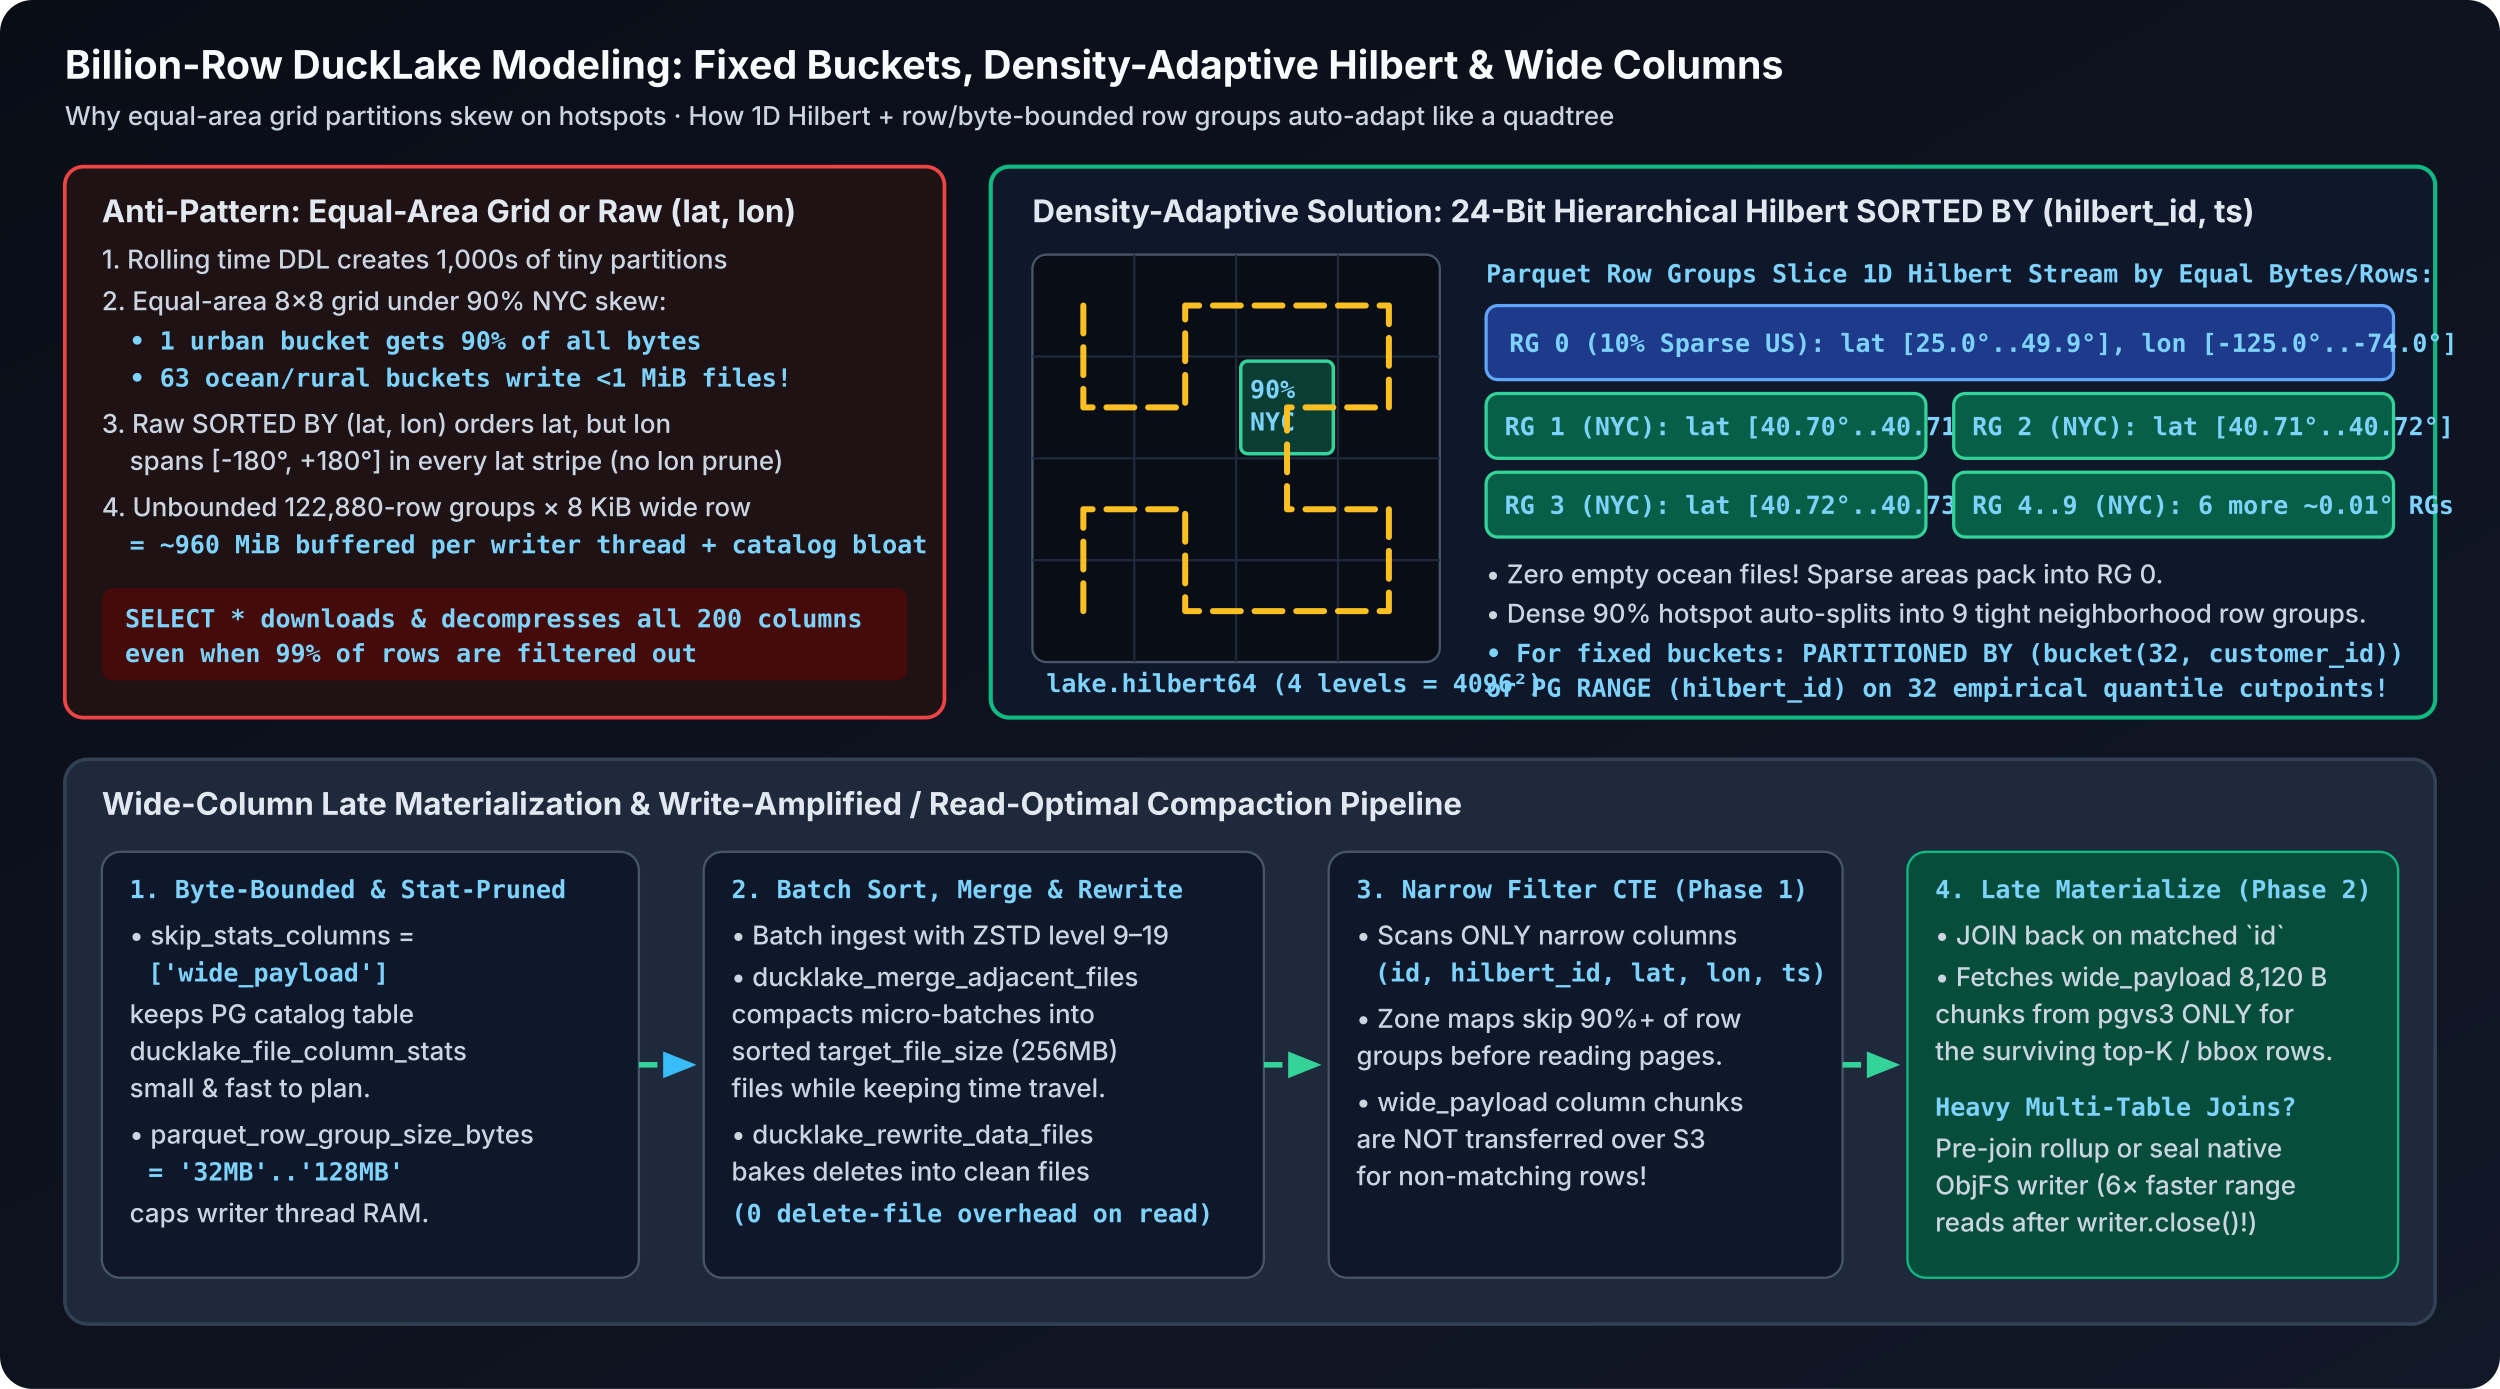
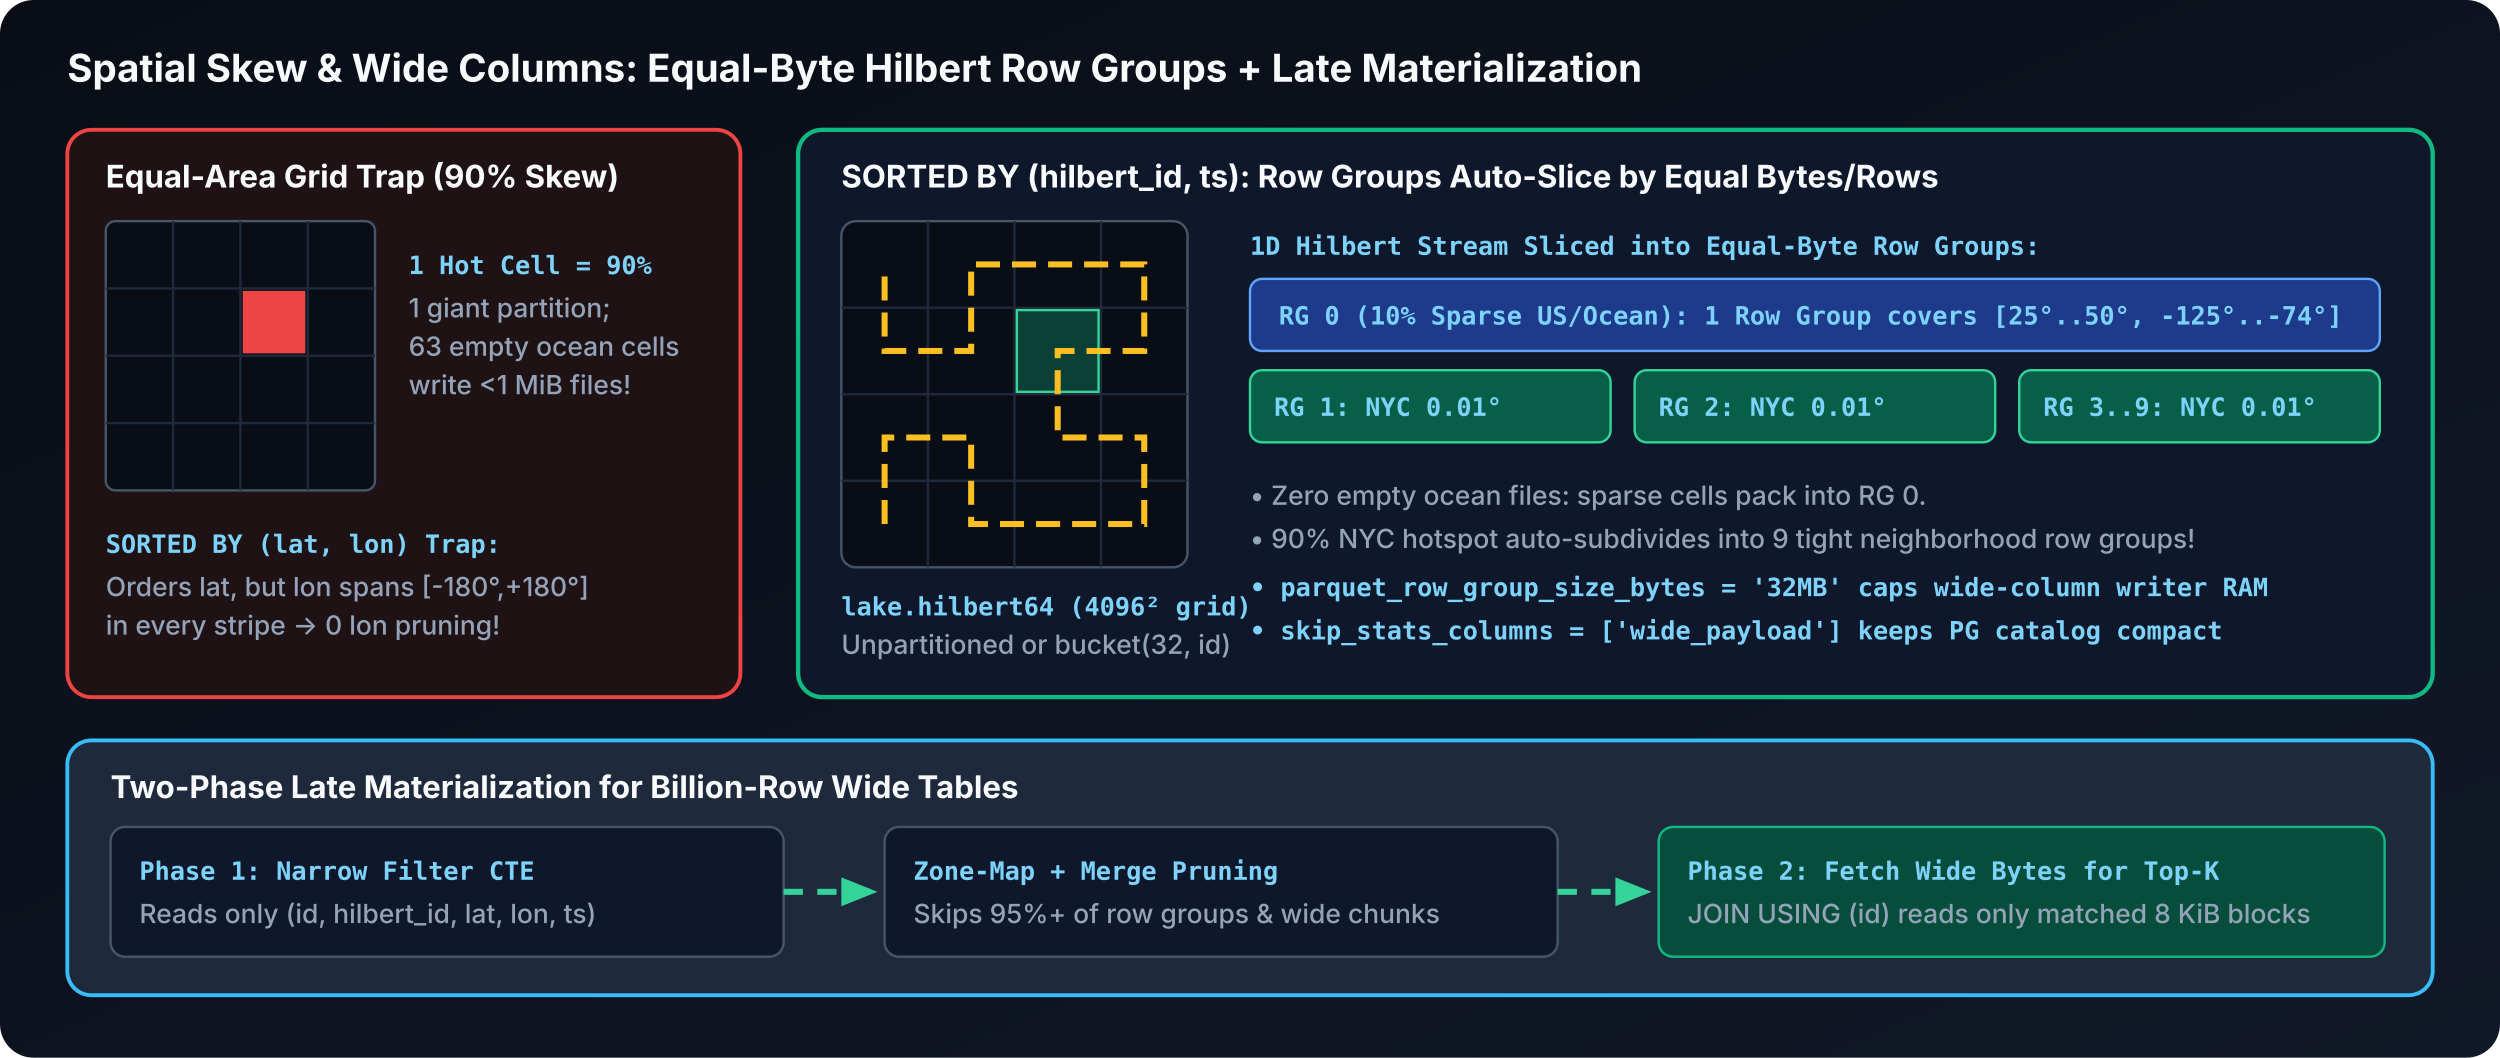
- <svg xmlns="http://www.w3.org/2000/svg" viewBox="0 0 1080 600" role="img" aria-labelledby="hilbert-title hilbert-desc">
+ <svg xmlns="http://www.w3.org/2000/svg" viewBox="0 0 1040 440" role="img" aria-labelledby="hilb-title hilb-desc">
  <defs>
-     <linearGradient id="bg4" x1="0" y1="0" x2="1" y2="1">
+     <linearGradient id="bg-h" x1="0" y1="0" x2="1" y2="1">
      <stop offset="0%" stop-color="#090d16" />
      <stop offset="100%" stop-color="#111827" />
    </linearGradient>
-     <marker id="arr-g" viewBox="0 0 10 10" refX="8" refY="5" markerWidth="6" markerHeight="6" orient="auto">
+     <marker id="ag" viewBox="0 0 10 10" refX="8" refY="5" markerWidth="6" markerHeight="6" orient="auto">
      <path d="M 0 1 L 10 5 L 0 9 z" fill="#34d399" />
-     </marker>
-     <marker id="arr-b" viewBox="0 0 10 10" refX="8" refY="5" markerWidth="6" markerHeight="6" orient="auto">
-       <path d="M 0 1 L 10 5 L 0 9 z" fill="#38bdf8" />
    </marker>
  </defs>
  <style>
-     .bg { fill: url(#bg4); }
-     .panel { fill: #1e293b; stroke: #334155; stroke-width: 1.5; rx: 10; }
-     .bad-box { fill: #1f1215; stroke: #ef4444; stroke-width: 1.6; rx: 8; }
-     .good-box { fill: #0f172a; stroke: #10b981; stroke-width: 1.8; rx: 8; }
-     .rg-sparse { fill: #1e3a8a; stroke: #60a5fa; stroke-width: 1.4; rx: 5; }
-     .rg-dense { fill: #065f46; stroke: #34d399; stroke-width: 1.4; rx: 5; }
-     .title { fill: #f8fafc; font: 700 17px 'Inter', system-ui, sans-serif; }
-     .h2 { fill: #e2e8f0; font: 700 13.5px 'Inter', system-ui, sans-serif; }
-     .txt { fill: #cbd5e1; font: 500 11.2px 'Inter', system-ui, sans-serif; }
-     .mono { fill: #7dd3fc; font: 600 10.8px 'JetBrains Mono', monospace; }
-     .hilbert-path { stroke: #fbbf24; stroke-width: 2.6; fill: none; stroke-linecap: round; stroke-linejoin: round; stroke-dasharray: 12 6; animation: trace 2.2s linear infinite; }
-     .flow-prune { stroke: #34d399; stroke-width: 2.4; fill: none; stroke-dasharray: 8 6; animation: trace 1.4s linear infinite; }
-     @keyframes trace { to { stroke-dashoffset: -36; } }
+     .bg { fill: url(#bg-h); }
+     .card-bad { fill: #1f1215; stroke: #ef4444; stroke-width: 1.6; rx: 10; }
+     .card-good { fill: #0f172a; stroke: #10b981; stroke-width: 1.8; rx: 10; }
+     .card-late { fill: #1e293b; stroke: #38bdf8; stroke-width: 1.6; rx: 10; }
+     .title { fill: #f8fafc; font: 700 16px 'Inter', system-ui, sans-serif; }
+     .h3 { fill: #f8fafc; font: 700 13px 'Inter', system-ui, sans-serif; }
+     .sub { fill: #94a3b8; font: 500 11px 'Inter', system-ui, sans-serif; }
+     .mono { fill: #7dd3fc; font: 600 10.5px 'JetBrains Mono', monospace; }
+     .h-curve { stroke: #fbbf24; stroke-width: 2.5; fill: none; stroke-dasharray: 10 5; animation: hmove 2s linear infinite; }
+     .f-arr { stroke: #34d399; stroke-width: 2.5; fill: none; stroke-dasharray: 8 6; animation: hmove 1.3s linear infinite; }
+     @keyframes hmove { to { stroke-dashoffset: -30; } }
    @media (prefers-reduced-motion: reduce) {
-       .hilbert-path, .flow-prune { animation: none; }
+       .h-curve, .f-arr { animation: none; }
    }
  </style>
-   <rect width="1080" height="600" class="bg" rx="14" />
-   <text x="28" y="34" class="title">Billion-Row DuckLake Modeling: Fixed Buckets, Density-Adaptive Hilbert &amp; Wide Columns</text>
-   <text x="28" y="54" class="txt">Why equal-area grid partitions skew on hotspots · How 1D Hilbert + row/byte-bounded row groups auto-adapt like a quadtree</text>
-   <rect x="28" y="72" width="380" height="238" class="bad-box" />
-   <text x="44" y="96" class="h2" fill="#f87171">Anti-Pattern: Equal-Area Grid or Raw (lat, lon)</text>
-   <text x="44" y="116" class="txt">1. Rolling time DDL creates 1,000s of tiny partitions</text>
-   <text x="44" y="134" class="txt">2. Equal-area 8×8 grid under 90% NYC skew:</text>
-   <text x="56" y="151" class="mono" fill="#fca5a5">• 1 urban bucket gets 90% of all bytes</text>
-   <text x="56" y="167" class="mono" fill="#fca5a5">• 63 ocean/rural buckets write &lt;1 MiB files!</text>
-   <text x="44" y="187" class="txt">3. Raw SORTED BY (lat, lon) orders lat, but lon</text>
-   <text x="56" y="203" class="txt">spans [-180°, +180°] in every lat stripe (no lon prune)</text>
-   <text x="44" y="223" class="txt">4. Unbounded 122,880-row groups × 8 KiB wide row</text>
-   <text x="56" y="239" class="mono" fill="#fca5a5">= ~960 MiB buffered per writer thread + catalog bloat</text>
-   <rect x="44" y="254" width="348" height="40" rx="5" fill="#450a0a" />
-   <text x="54" y="271" class="mono" fill="#fecaca">SELECT * downloads &amp; decompresses all 200 columns</text>
-   <text x="54" y="286" class="mono" fill="#fecaca">even when 99% of rows are filtered out</text>
-   <rect x="428" y="72" width="624" height="238" class="good-box" />
-   <text x="446" y="96" class="h2" fill="#34d399">Density-Adaptive Solution: 24-Bit Hierarchical Hilbert SORTED BY (hilbert_id, ts)</text>
-   <rect x="446" y="110" width="176" height="176" fill="#090d16" stroke="#475569" rx="6" />
-   <path d="M 490 110 V 286 M 534 110 V 286 M 578 110 V 286 M 446 154 H 622 M 446 198 H 622 M 446 242 H 622" stroke="#1e293b" stroke-width="1" />
-   <rect x="536" y="156" width="40" height="40" fill="#10b981" fill-opacity="0.28" stroke="#34d399" stroke-width="1.5" rx="3" />
-   <text x="540" y="172" class="mono" fill="#6ee7b7">90%</text>
-   <text x="540" y="186" class="mono" fill="#6ee7b7">NYC</text>
-   <path d="M 468 264 L 468 220 L 512 220 L 512 264 L 556 264 L 600 264 L 600 220 L 556 220 L 556 176 L 600 176 L 600 132 L 556 132 L 512 132 L 512 176 L 468 176 L 468 132" class="hilbert-path" />
-   <text x="452" y="299" class="mono" fill="#fbbf24">lake.hilbert64 (4 levels = 4096²)</text>
-   <text x="642" y="122" class="mono" fill="#93c5fd">Parquet Row Groups Slice 1D Hilbert Stream by Equal Bytes/Rows:</text>
-   <rect x="642" y="132" width="392" height="32" class="rg-sparse" />
-   <text x="652" y="152" class="mono" fill="#e0f2fe">RG 0 (10% Sparse US): lat [25.0°..49.9°], lon [-125.0°..-74.0°]</text>
-   <rect x="642" y="170" width="190" height="28" class="rg-dense" />
-   <text x="650" y="188" class="mono" fill="#d1fae5">RG 1 (NYC): lat [40.70°..40.71°]</text>
-   <rect x="844" y="170" width="190" height="28" class="rg-dense" />
-   <text x="852" y="188" class="mono" fill="#d1fae5">RG 2 (NYC): lat [40.71°..40.72°]</text>
-   <rect x="642" y="204" width="190" height="28" class="rg-dense" />
-   <text x="650" y="222" class="mono" fill="#d1fae5">RG 3 (NYC): lat [40.72°..40.73°]</text>
-   <rect x="844" y="204" width="190" height="28" class="rg-dense" />
-   <text x="852" y="222" class="mono" fill="#d1fae5">RG 4..9 (NYC): 6 more ~0.01° RGs</text>
-   <text x="642" y="252" class="txt">• Zero empty ocean files! Sparse areas pack into RG 0.</text>
-   <text x="642" y="269" class="txt">• Dense 90% hotspot auto-splits into 9 tight neighborhood row groups.</text>
-   <text x="642" y="286" class="mono" fill="#34d399">• For fixed buckets: PARTITIONED BY (bucket(32, customer_id))</text>
-   <text x="642" y="301" class="mono" fill="#34d399">  or PG RANGE (hilbert_id) on 32 empirical quantile cutpoints!</text>
-   <rect x="28" y="328" width="1024" height="244" class="panel" />
-   <text x="44" y="352" class="h2" fill="#38bdf8">Wide-Column Late Materialization &amp; Write-Amplified / Read-Optimal Compaction Pipeline</text>
-   <rect x="44" y="368" width="232" height="184" fill="#0f172a" stroke="#475569" rx="8" />
-   <text x="56" y="388" class="mono" fill="#fbbf24">1. Byte-Bounded &amp; Stat-Pruned</text>
-   <text x="56" y="408" class="txt">• skip_stats_columns =</text>
-   <text x="64" y="424" class="mono" fill="#93c5fd">['wide_payload']</text>
-   <text x="56" y="442" class="txt">  keeps PG catalog table</text>
-   <text x="56" y="458" class="txt">  ducklake_file_column_stats</text>
-   <text x="56" y="474" class="txt">  small &amp; fast to plan.</text>
-   <text x="56" y="494" class="txt">• parquet_row_group_size_bytes</text>
-   <text x="64" y="510" class="mono" fill="#93c5fd">= '32MB'..'128MB'</text>
-   <text x="56" y="528" class="txt">  caps writer thread RAM.</text>
-   <rect x="304" y="368" width="242" height="184" fill="#0f172a" stroke="#475569" rx="8" />
-   <text x="316" y="388" class="mono" fill="#38bdf8">2. Batch Sort, Merge &amp; Rewrite</text>
-   <text x="316" y="408" class="txt">• Batch ingest with ZSTD level 9–19</text>
-   <text x="316" y="426" class="txt">• ducklake_merge_adjacent_files</text>
-   <text x="316" y="442" class="txt">  compacts micro-batches into</text>
-   <text x="316" y="458" class="txt">  sorted target_file_size (256MB)</text>
-   <text x="316" y="474" class="txt">  files while keeping time travel.</text>
-   <text x="316" y="494" class="txt">• ducklake_rewrite_data_files</text>
-   <text x="316" y="510" class="txt">  bakes deletes into clean files</text>
-   <text x="316" y="528" class="mono" fill="#34d399">(0 delete-file overhead on read)</text>
-   <rect x="574" y="368" width="222" height="184" fill="#0f172a" stroke="#475569" rx="8" />
-   <text x="586" y="388" class="mono" fill="#34d399">3. Narrow Filter CTE (Phase 1)</text>
-   <text x="586" y="408" class="txt">• Scans ONLY narrow columns</text>
-   <text x="594" y="424" class="mono" fill="#a7f3d0">(id, hilbert_id, lat, lon, ts)</text>
-   <text x="586" y="444" class="txt">• Zone maps skip 90%+ of row</text>
-   <text x="586" y="460" class="txt">  groups before reading pages.</text>
-   <text x="586" y="480" class="txt">• wide_payload column chunks</text>
-   <text x="586" y="496" class="txt">  are NOT transferred over S3</text>
-   <text x="586" y="512" class="txt">  for non-matching rows!</text>
-   <rect x="824" y="368" width="212" height="184" fill="#064e3b" stroke="#10b981" rx="8" />
-   <text x="836" y="388" class="mono" fill="#6ee7b7">4. Late Materialize (Phase 2)</text>
-   <text x="836" y="408" class="txt">• JOIN back on matched `id`</text>
-   <text x="836" y="426" class="txt">• Fetches wide_payload 8,120 B</text>
-   <text x="836" y="442" class="txt">  chunks from pgvs3 ONLY for</text>
-   <text x="836" y="458" class="txt">  the surviving top-K / bbox rows.</text>
-   <text x="836" y="482" class="mono" fill="#fde68a">Heavy Multi-Table Joins?</text>
-   <text x="836" y="500" class="txt">Pre-join rollup or seal native</text>
-   <text x="836" y="516" class="txt">ObjFS writer (6× faster range</text>
-   <text x="836" y="532" class="txt">reads after writer.close()!)</text>
-   <path d="M 276 460 L 298 460" class="flow-prune" marker-end="url(#arr-b)" />
-   <path d="M 546 460 L 568 460" class="flow-prune" marker-end="url(#arr-g)" />
-   <path d="M 796 460 L 818 460" class="flow-prune" marker-end="url(#arr-g)" />
+   <rect width="1040" height="440" class="bg" rx="14" />
+   <text x="28" y="34" class="title">Spatial Skew &amp; Wide Columns: Equal-Byte Hilbert Row Groups + Late Materialization</text>
+   <rect x="28" y="54" width="280" height="236" class="card-bad" />
+   <text x="44" y="78" class="h3" fill="#f87171">Equal-Area Grid Trap (90% Skew)</text>
+   <rect x="44" y="92" width="112" height="112" fill="#090d16" stroke="#475569" rx="4" />
+   <path d="M 72 92 V 204 M 100 92 V 204 M 128 92 V 204 M 44 120 H 156 M 44 148 H 156 M 44 176 H 156" stroke="#1e293b" />
+   <rect x="101" y="121" width="26" height="26" fill="#ef4444" />
+   <text x="170" y="114" class="mono" fill="#fca5a5">1 Hot Cell = 90%</text>
+   <text x="170" y="132" class="sub">1 giant partition;</text>
+   <text x="170" y="148" class="sub">63 empty ocean cells</text>
+   <text x="170" y="164" class="sub">write &lt;1 MiB files!</text>
+   <text x="44" y="230" class="mono" fill="#fca5a5">SORTED BY (lat, lon) Trap:</text>
+   <text x="44" y="248" class="sub">Orders lat, but lon spans [-180°,+180°]</text>
+   <text x="44" y="264" class="sub">in every stripe → 0 lon pruning!</text>
+   <rect x="332" y="54" width="680" height="236" class="card-good" />
+   <text x="350" y="78" class="h3" fill="#34d399">SORTED BY (hilbert_id, ts): Row Groups Auto-Slice by Equal Bytes/Rows</text>
+   <rect x="350" y="92" width="144" height="144" fill="#090d16" stroke="#475569" rx="6" />
+   <path d="M 386 92 V 236 M 422 92 V 236 M 458 92 V 236 M 350 128 H 494 M 350 164 H 494 M 350 200 H 494" stroke="#1e293b" />
+   <rect x="423" y="129" width="34" height="34" fill="#10b981" fill-opacity="0.3" stroke="#34d399" />
+   <path d="M 368 218 L 368 182 L 404 182 L 404 218 L 440 218 L 476 218 L 476 182 L 440 182 L 440 146 L 476 146 L 476 110 L 440 110 L 404 110 L 404 146 L 368 146 L 368 110" class="h-curve" />
+   <text x="350" y="256" class="mono" fill="#fbbf24">lake.hilbert64 (4096² grid)</text>
+   <text x="350" y="272" class="sub">Unpartitioned or bucket(32, id)</text>
+   <text x="520" y="106" class="mono" fill="#93c5fd">1D Hilbert Stream Sliced into Equal-Byte Row Groups:</text>
+   <rect x="520" y="116" width="470" height="30" rx="5" fill="#1e3a8a" stroke="#60a5fa" />
+   <text x="532" y="135" class="mono" fill="#e0f2fe">RG 0 (10% Sparse US/Ocean): 1 Row Group covers [25°..50°, -125°..-74°]</text>
+   <rect x="520" y="154" width="150" height="30" rx="5" fill="#065f46" stroke="#34d399" />
+   <text x="530" y="173" class="mono" fill="#d1fae5">RG 1: NYC 0.01°</text>
+   <rect x="680" y="154" width="150" height="30" rx="5" fill="#065f46" stroke="#34d399" />
+   <text x="690" y="173" class="mono" fill="#d1fae5">RG 2: NYC 0.01°</text>
+   <rect x="840" y="154" width="150" height="30" rx="5" fill="#065f46" stroke="#34d399" />
+   <text x="850" y="173" class="mono" fill="#d1fae5">RG 3..9: NYC 0.01°</text>
+   <text x="520" y="210" class="sub">• Zero empty ocean files: sparse cells pack into RG 0.</text>
+   <text x="520" y="228" class="sub">• 90% NYC hotspot auto-subdivides into 9 tight neighborhood row groups!</text>
+   <text x="520" y="248" class="mono" fill="#34d399">• parquet_row_group_size_bytes = '32MB' caps wide-column writer RAM</text>
+   <text x="520" y="266" class="mono" fill="#34d399">• skip_stats_columns = ['wide_payload'] keeps PG catalog compact</text>
+   <rect x="28" y="308" width="984" height="106" class="card-late" />
+   <text x="46" y="332" class="h3" fill="#38bdf8">Two-Phase Late Materialization for Billion-Row Wide Tables</text>
+   <rect x="46" y="344" width="280" height="54" fill="#0f172a" stroke="#475569" rx="6" />
+   <text x="58" y="366" class="mono" fill="#38bdf8">Phase 1: Narrow Filter CTE</text>
+   <text x="58" y="384" class="sub">Reads only (id, hilbert_id, lat, lon, ts)</text>
+   <rect x="368" y="344" width="280" height="54" fill="#0f172a" stroke="#475569" rx="6" />
+   <text x="380" y="366" class="mono" fill="#fbbf24">Zone-Map + Merge Pruning</text>
+   <text x="380" y="384" class="sub">Skips 95%+ of row groups &amp; wide chunks</text>
+   <rect x="690" y="344" width="302" height="54" fill="#064e3b" stroke="#10b981" rx="6" />
+   <text x="702" y="366" class="mono" fill="#6ee7b7">Phase 2: Fetch Wide Bytes for Top-K</text>
+   <text x="702" y="384" class="sub">JOIN USING (id) reads only matched 8 KiB blocks</text>
+   <path d="M 326 371 L 362 371" class="f-arr" marker-end="url(#ag)" />
+   <path d="M 648 371 L 684 371" class="f-arr" marker-end="url(#ag)" />
</svg>
